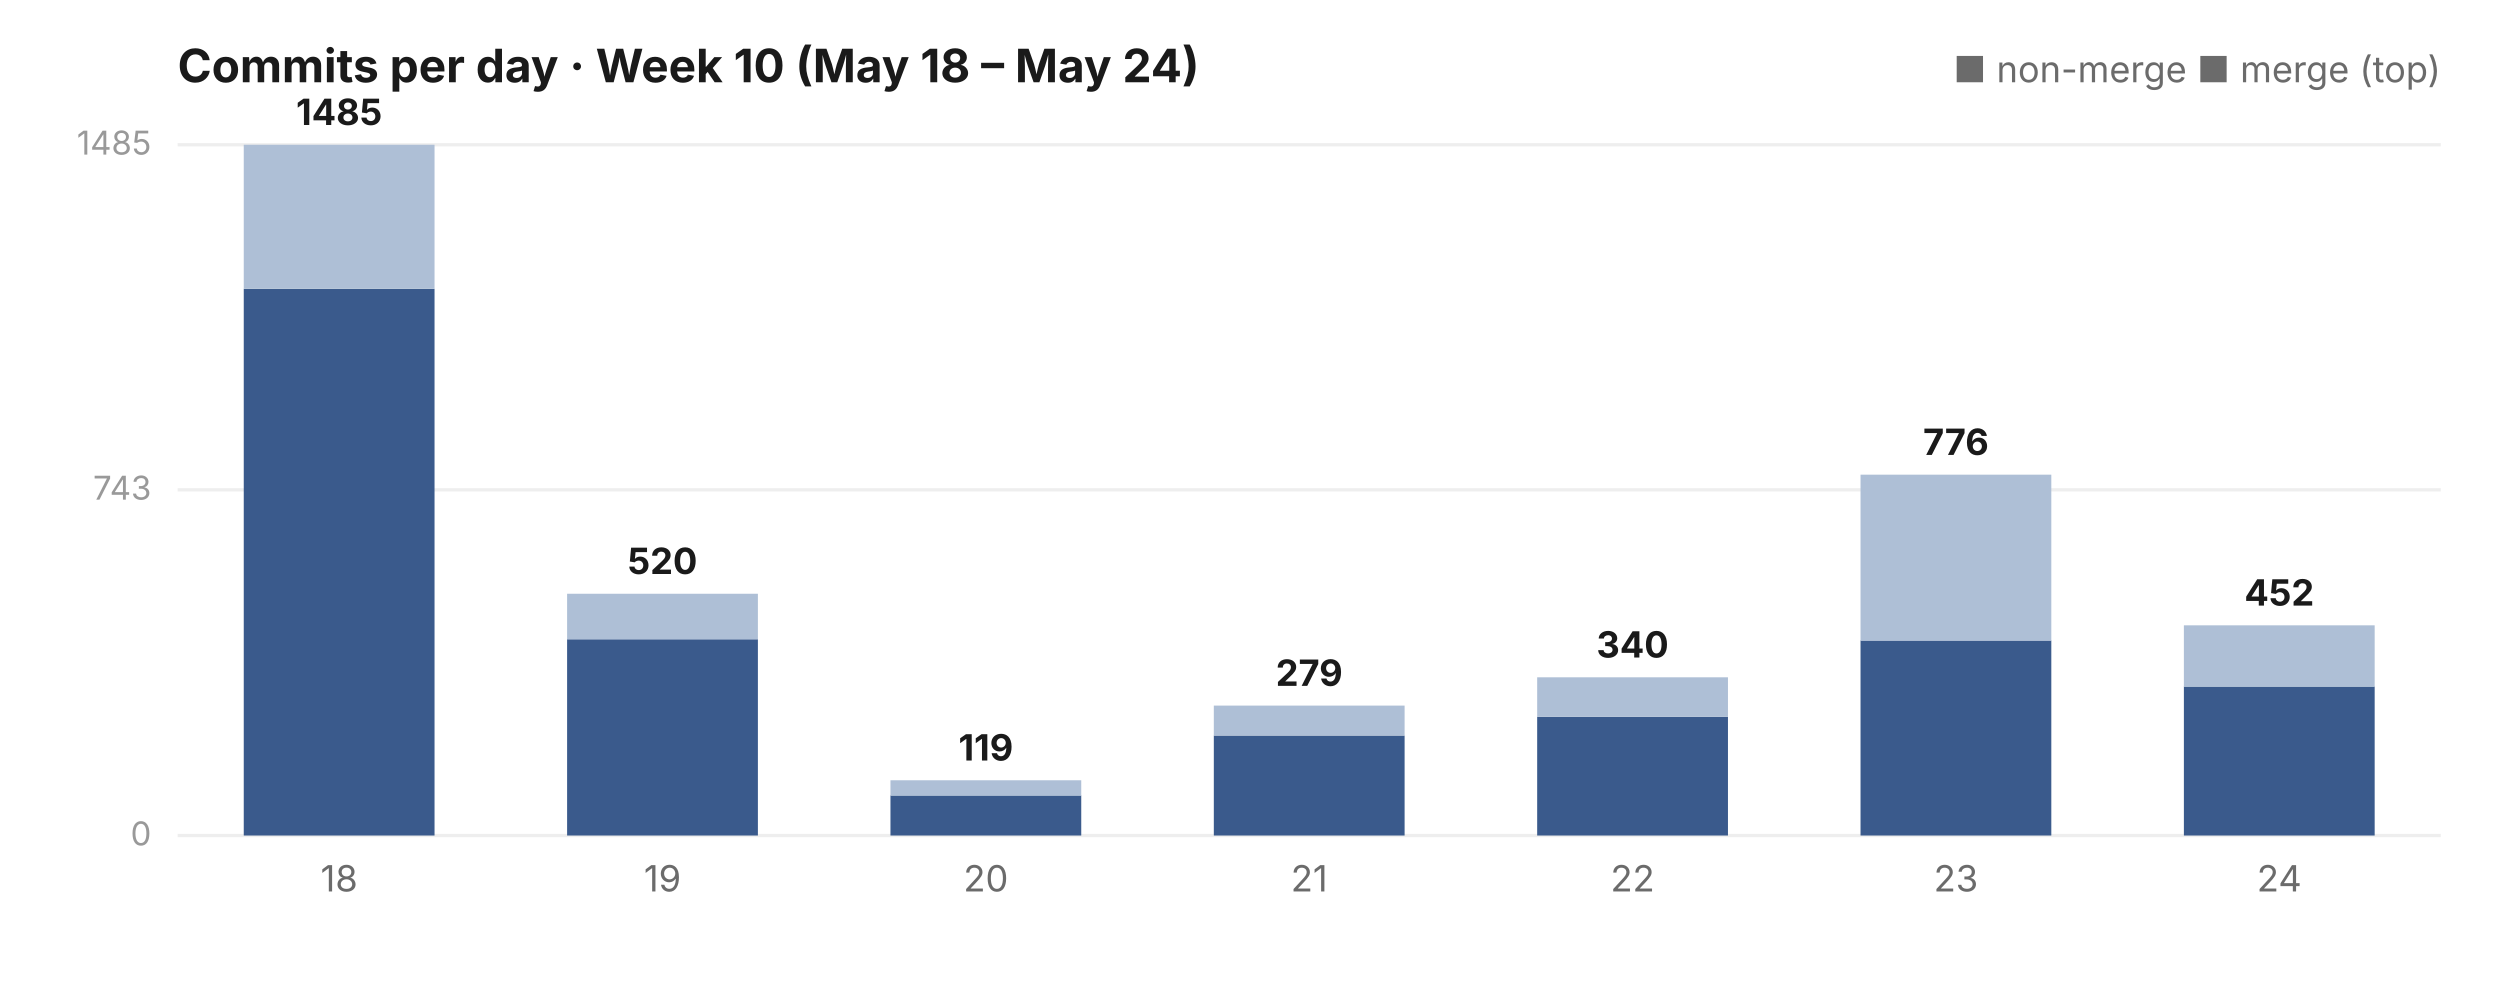
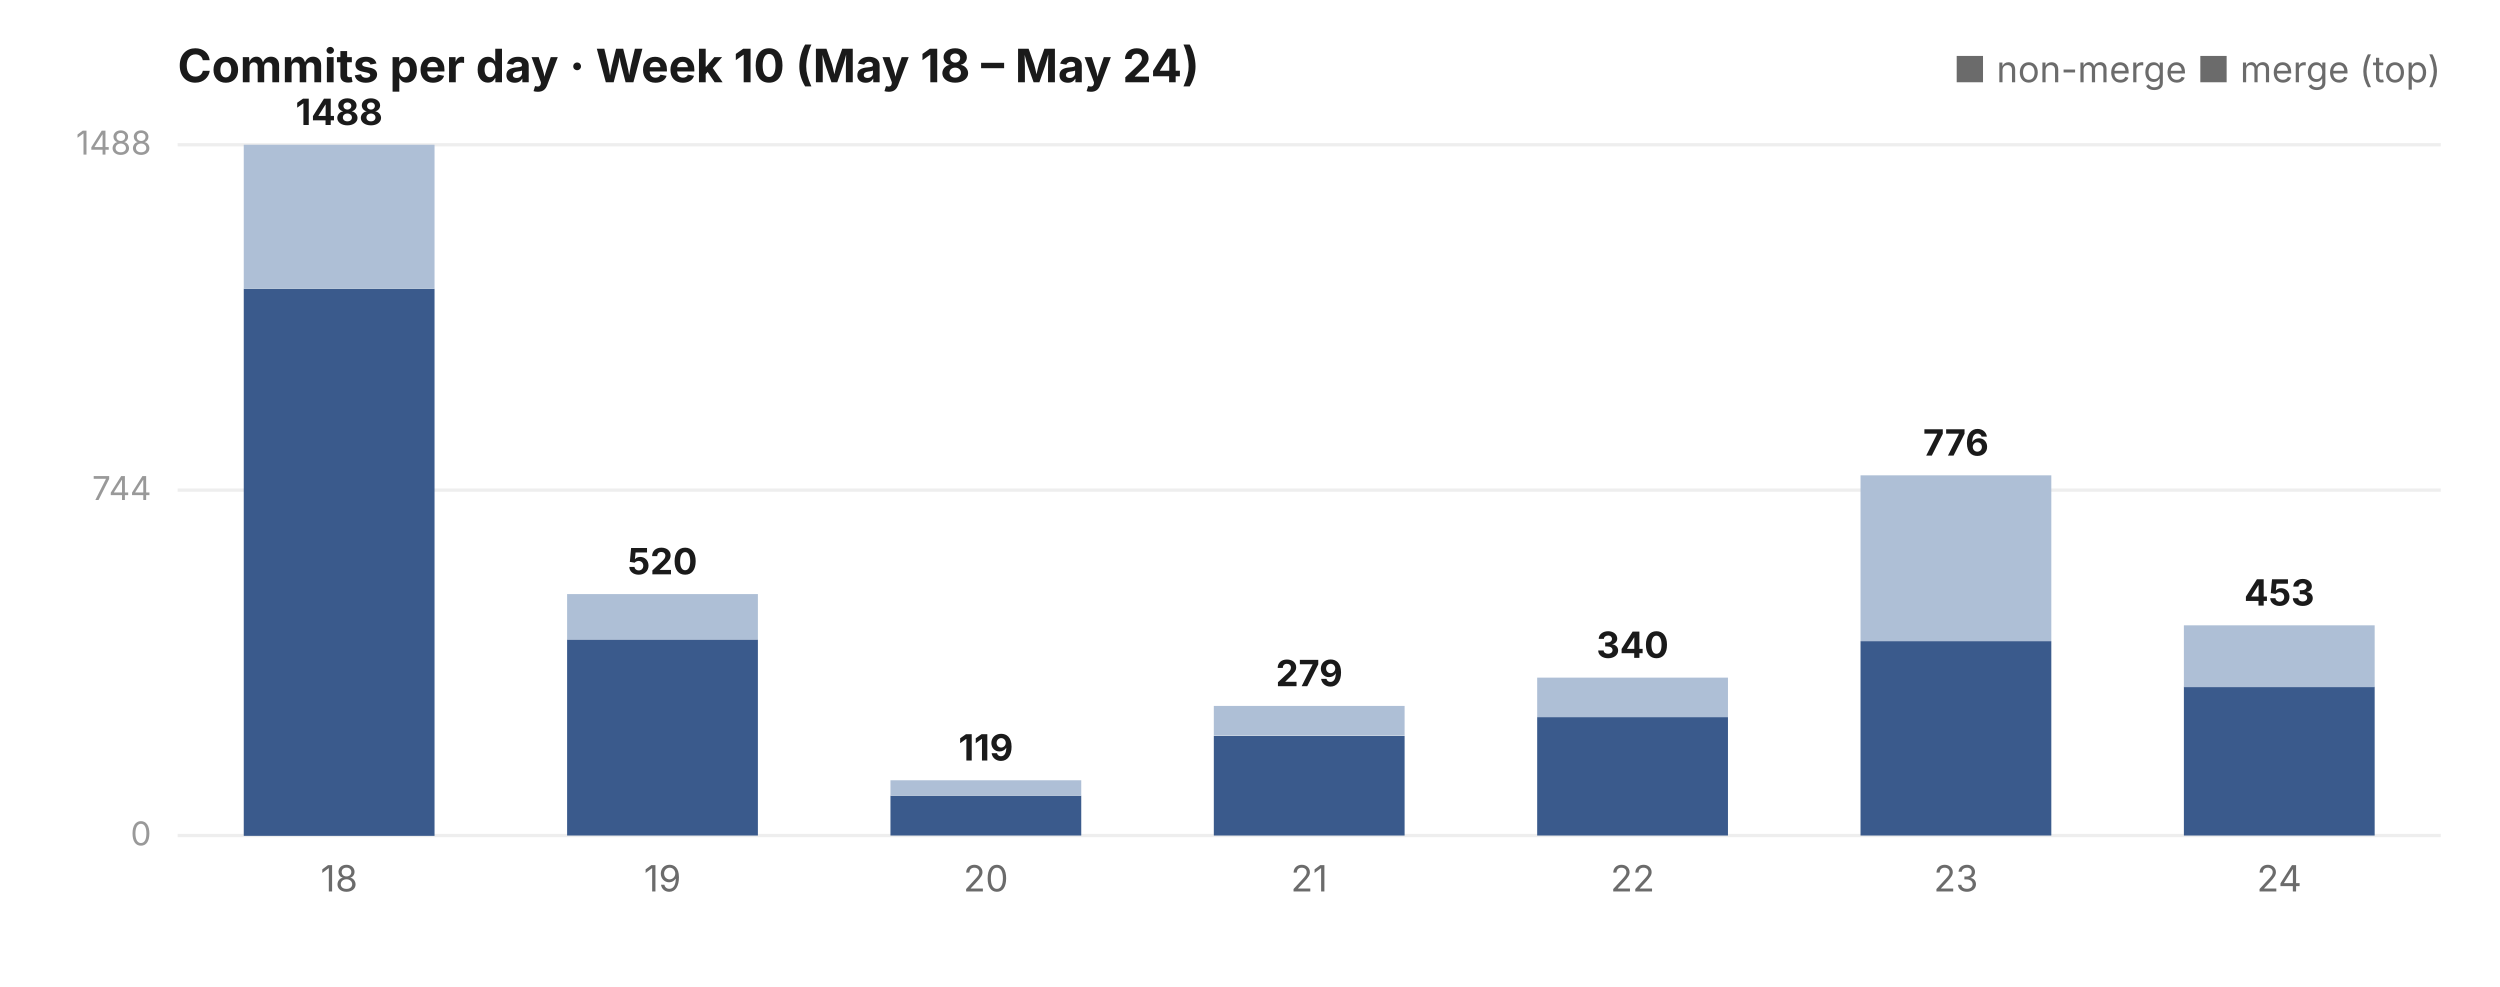
<svg xmlns="http://www.w3.org/2000/svg" viewBox="0 0 760 300" width="100%" style="font-family:-apple-system,Segoe UI,sans-serif;background:#fff;border:1px solid #e7e7e4;border-radius:8px">
  <text x="54" y="25" font-size="14" font-weight="700" fill="#1a1a1a">Commits per day · Week 10 (May 18 – May 24)</text>
  <text x="742" y="25" font-size="11" fill="#6b6b6b" text-anchor="end">■ non-merge ■ merge (top)</text>
  <line x1="54" y1="254.0" x2="742" y2="254.0" stroke="#eee" />
  <text x="46" y="257.0" font-size="10" fill="#999" text-anchor="end">0</text>
-   <line x1="54" y1="148.9" x2="742" y2="148.9" stroke="#eee" />
-   <text x="46" y="151.9" font-size="10" fill="#999" text-anchor="end">743</text>
+   <line x1="54" y1="149.0" x2="742" y2="149.0" stroke="#eee" />
+   <text x="46" y="152.0" font-size="10" fill="#999" text-anchor="end">744</text>
  <line x1="54" y1="44.0" x2="742" y2="44.0" stroke="#eee" />
-   <text x="46" y="47.0" font-size="10" fill="#999" text-anchor="end">1485</text>
-   <rect x="74.1" y="87.8" width="58.0" height="166.2" fill="#3a5a8c" />
+   <text x="46" y="47.0" font-size="10" fill="#999" text-anchor="end">1488</text>
+   <rect x="74.1" y="87.8" width="58.0" height="166.3" fill="#3a5a8c" />
  <rect x="74.1" y="44.0" width="58.0" height="43.8" fill="#aebfd6" />
  <text x="103.1" y="271.0" font-size="11" fill="#6b6b6b" text-anchor="middle">18</text>
-   <text x="103.1" y="38.0" font-size="11" fill="#1a1a1a" text-anchor="middle" font-weight="700">1485</text>
-   <rect x="172.4" y="194.3" width="58.0" height="59.7" fill="#3a5a8c" />
-   <rect x="172.4" y="180.5" width="58.0" height="13.9" fill="#aebfd6" />
+   <text x="103.1" y="38.0" font-size="11" fill="#1a1a1a" text-anchor="middle" font-weight="700">1488</text>
+   <rect x="172.4" y="194.4" width="58.0" height="59.6" fill="#3a5a8c" />
+   <rect x="172.4" y="180.6" width="58.0" height="13.8" fill="#aebfd6" />
  <text x="201.4" y="271.0" font-size="11" fill="#6b6b6b" text-anchor="middle">19</text>
-   <text x="201.4" y="174.5" font-size="11" fill="#1a1a1a" text-anchor="middle" font-weight="700">520</text>
-   <rect x="270.7" y="241.8" width="58.0" height="12.2" fill="#3a5a8c" />
+   <text x="201.4" y="174.6" font-size="11" fill="#1a1a1a" text-anchor="middle" font-weight="700">520</text>
+   <rect x="270.7" y="241.9" width="58.0" height="12.1" fill="#3a5a8c" />
  <rect x="270.7" y="237.2" width="58.0" height="4.7" fill="#aebfd6" />
  <text x="299.7" y="271.0" font-size="11" fill="#6b6b6b" text-anchor="middle">20</text>
  <text x="299.7" y="231.2" font-size="11" fill="#1a1a1a" text-anchor="middle" font-weight="700">119</text>
-   <rect x="369.0" y="223.6" width="58.0" height="30.4" fill="#3a5a8c" />
-   <rect x="369.0" y="214.5" width="58.0" height="9.1" fill="#aebfd6" />
+   <rect x="369.0" y="223.7" width="58.0" height="30.3" fill="#3a5a8c" />
+   <rect x="369.0" y="214.6" width="58.0" height="9.0" fill="#aebfd6" />
  <text x="398.0" y="271.0" font-size="11" fill="#6b6b6b" text-anchor="middle">21</text>
-   <text x="398.0" y="208.5" font-size="11" fill="#1a1a1a" text-anchor="middle" font-weight="700">279</text>
-   <rect x="467.3" y="217.9" width="58.0" height="36.1" fill="#3a5a8c" />
-   <rect x="467.3" y="205.9" width="58.0" height="12.0" fill="#aebfd6" />
+   <text x="398.0" y="208.6" font-size="11" fill="#1a1a1a" text-anchor="middle" font-weight="700">279</text>
+   <rect x="467.3" y="218.0" width="58.0" height="36.0" fill="#3a5a8c" />
+   <rect x="467.3" y="206.0" width="58.0" height="12.0" fill="#aebfd6" />
  <text x="496.3" y="271.0" font-size="11" fill="#6b6b6b" text-anchor="middle">22</text>
-   <text x="496.3" y="199.9" font-size="11" fill="#1a1a1a" text-anchor="middle" font-weight="700">340</text>
-   <rect x="565.6" y="194.7" width="58.0" height="59.3" fill="#3a5a8c" />
-   <rect x="565.6" y="144.3" width="58.0" height="50.5" fill="#aebfd6" />
+   <text x="496.3" y="200.0" font-size="11" fill="#1a1a1a" text-anchor="middle" font-weight="700">340</text>
+   <rect x="565.6" y="194.9" width="58.0" height="59.1" fill="#3a5a8c" />
+   <rect x="565.6" y="144.5" width="58.0" height="50.4" fill="#aebfd6" />
  <text x="594.6" y="271.0" font-size="11" fill="#6b6b6b" text-anchor="middle">23</text>
-   <text x="594.6" y="138.3" font-size="11" fill="#1a1a1a" text-anchor="middle" font-weight="700">776</text>
-   <rect x="663.9" y="208.7" width="58.0" height="45.3" fill="#3a5a8c" />
-   <rect x="663.9" y="190.1" width="58.0" height="18.7" fill="#aebfd6" />
+   <text x="594.6" y="138.5" font-size="11" fill="#1a1a1a" text-anchor="middle" font-weight="700">776</text>
+   <rect x="663.9" y="208.8" width="58.0" height="45.2" fill="#3a5a8c" />
+   <rect x="663.9" y="190.1" width="58.0" height="18.8" fill="#aebfd6" />
  <text x="692.9" y="271.0" font-size="11" fill="#6b6b6b" text-anchor="middle">24</text>
-   <text x="692.9" y="184.1" font-size="11" fill="#1a1a1a" text-anchor="middle" font-weight="700">452</text>
+   <text x="692.9" y="184.1" font-size="11" fill="#1a1a1a" text-anchor="middle" font-weight="700">453</text>
</svg>
